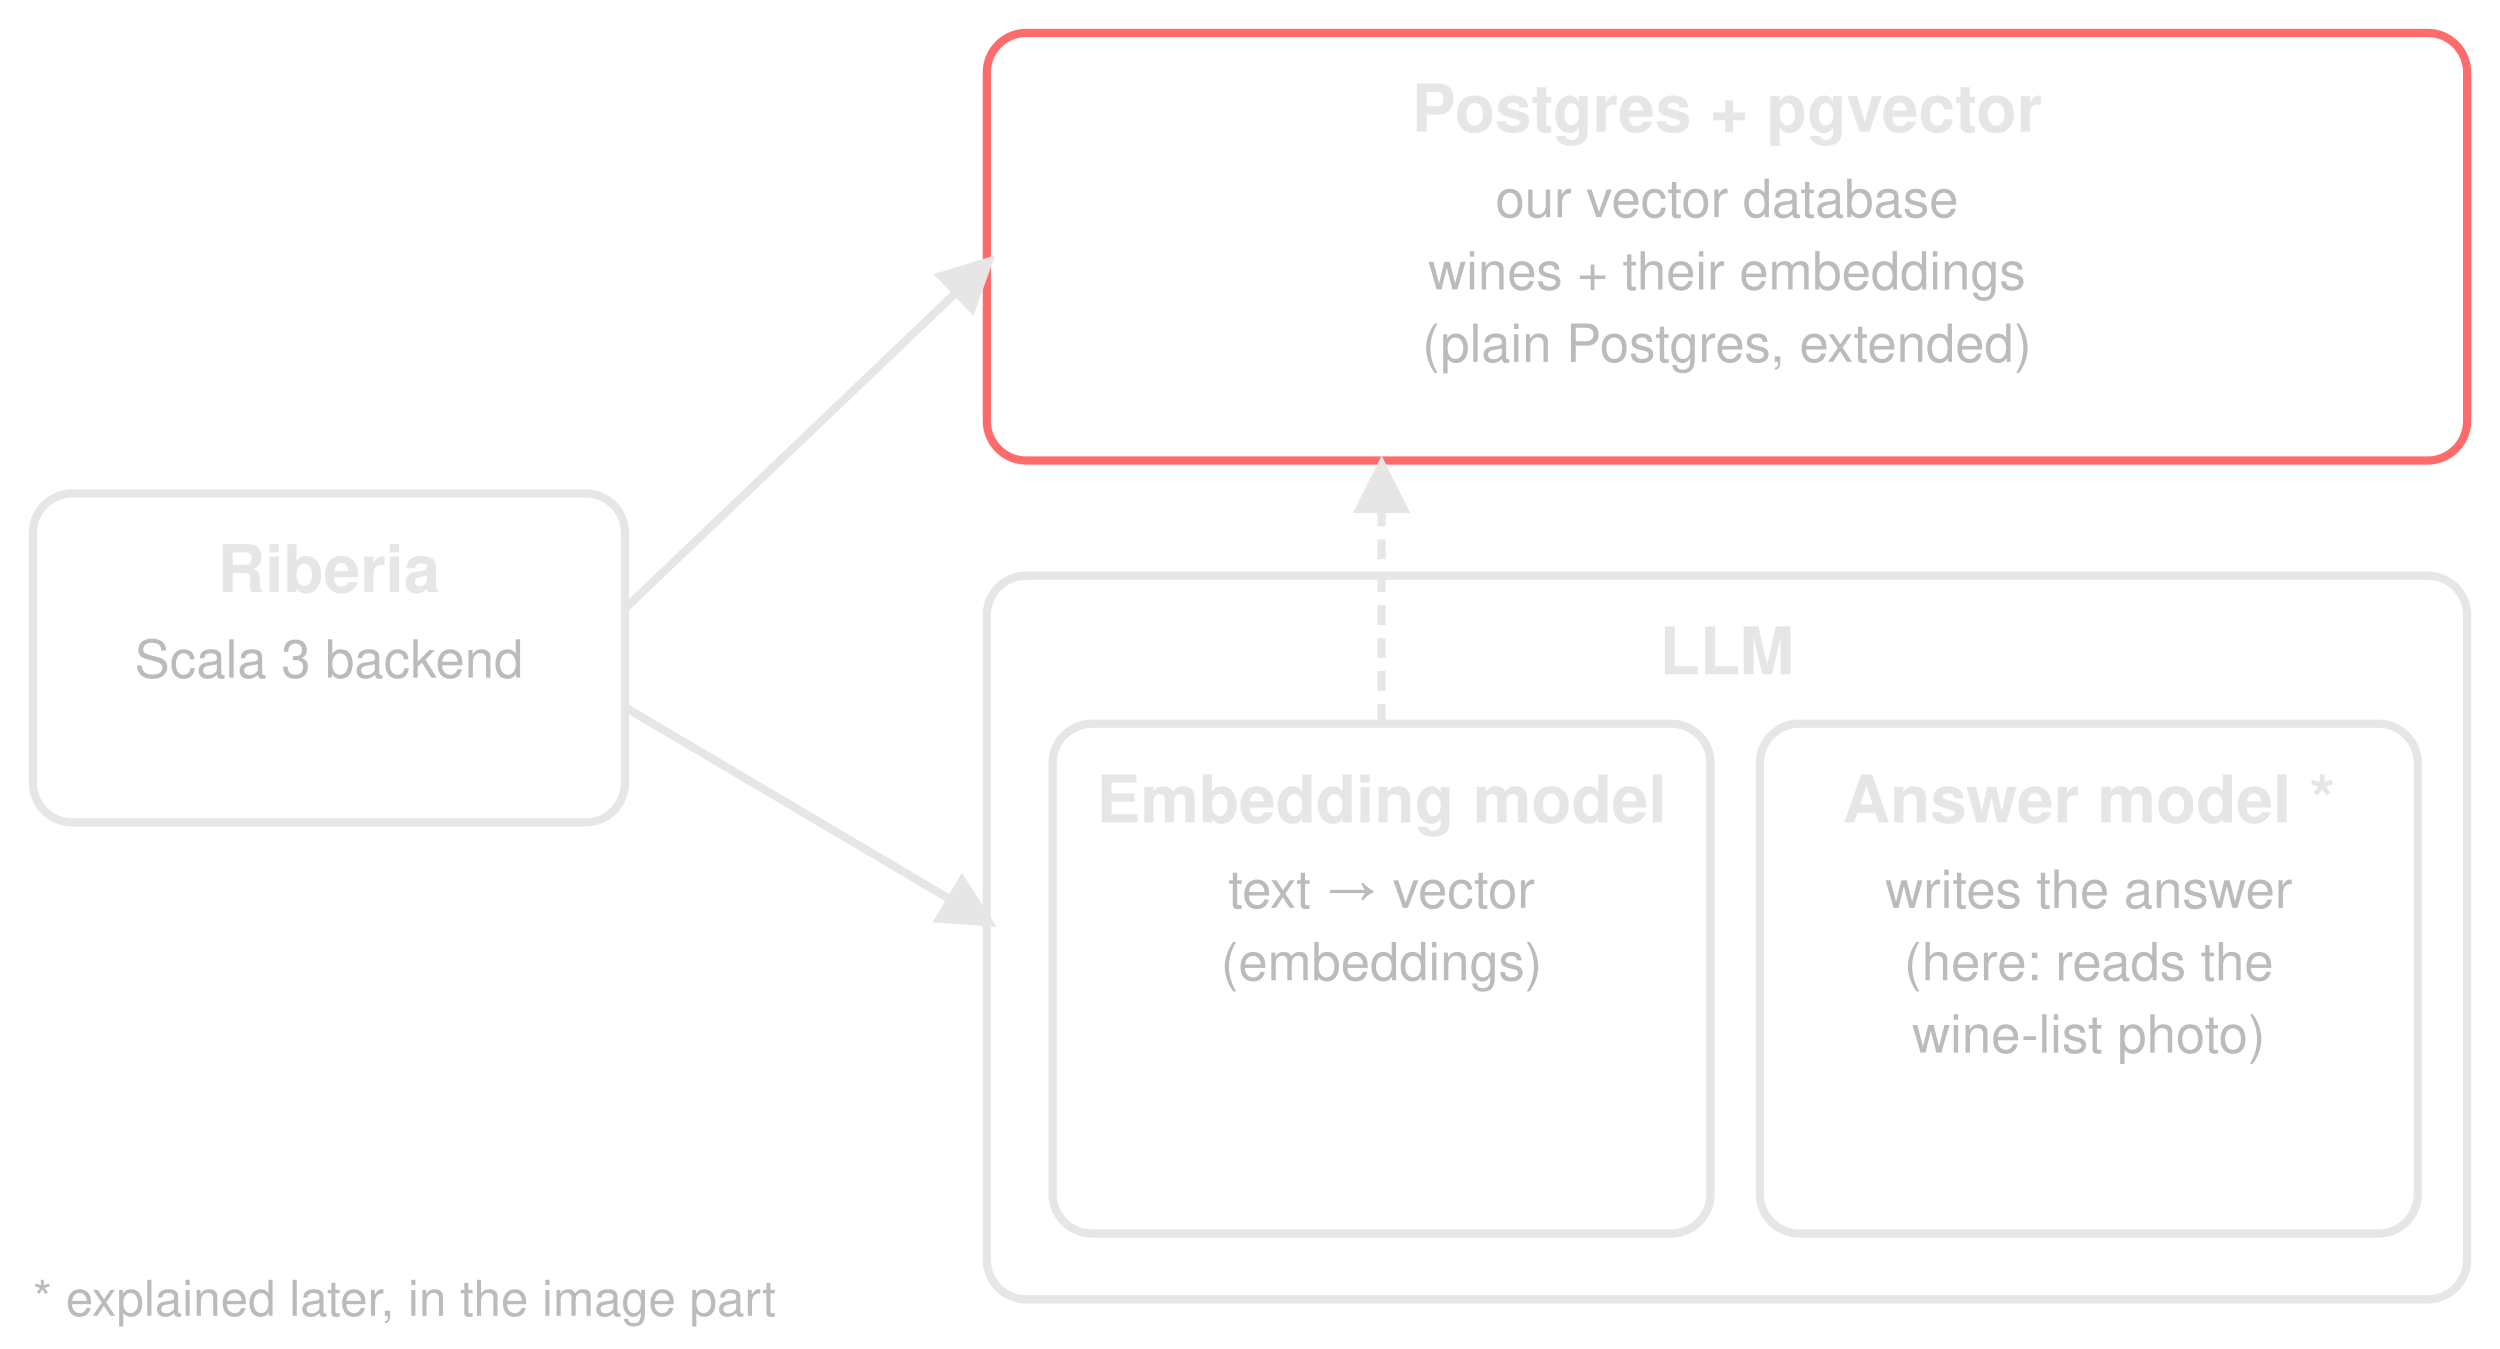
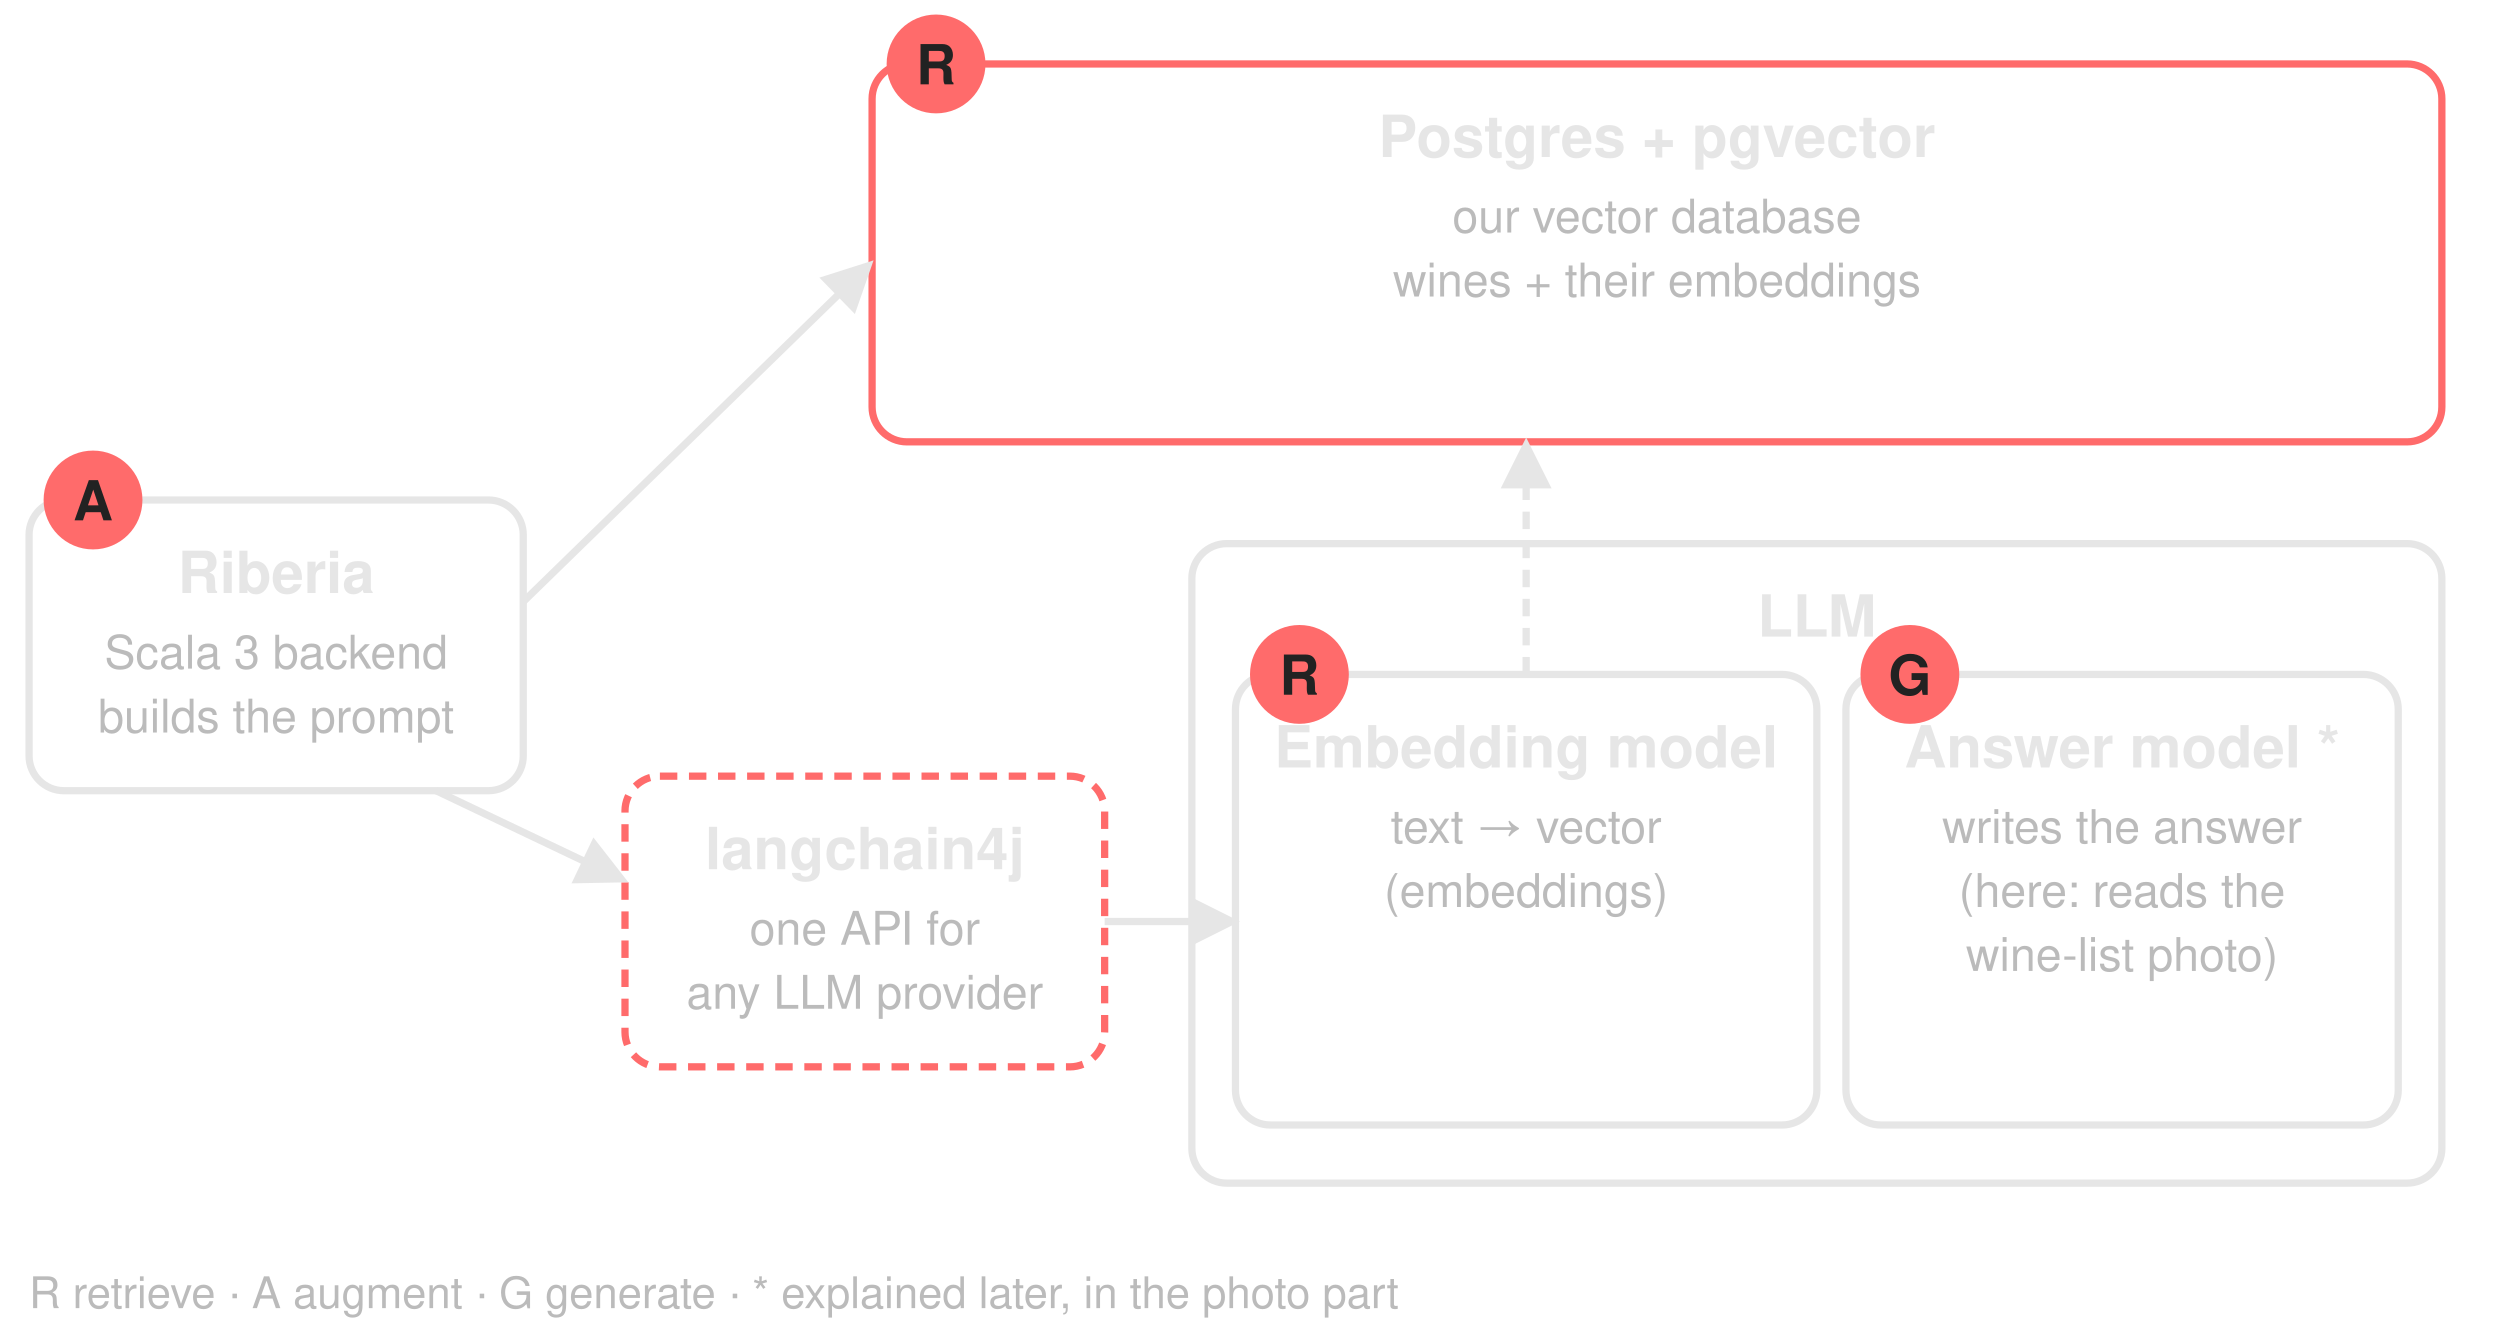
- <svg xmlns="http://www.w3.org/2000/svg" viewBox="0 0 760 410" width="760" height="410" font-family="Helvetica, Arial, sans-serif">
+ <svg xmlns="http://www.w3.org/2000/svg" viewBox="0 0 860 460" width="860" height="460" font-family="Helvetica, Arial, sans-serif">
  <defs>
    <marker id="a0" viewBox="0 0 10 10" refX="8" refY="5" markerWidth="7" markerHeight="7" orient="auto">
      <path d="M0,0 L10,5 L0,10 z" fill="#e6e6e6" />
    </marker>
    <marker id="a1" viewBox="0 0 10 10" refX="8" refY="5" markerWidth="7" markerHeight="7" orient="auto">
      <path d="M0,0 L10,5 L0,10 z" fill="#ff6b6b" />
    </marker>
  </defs>
-   <rect x="10" y="150" width="180" height="100" rx="12" fill="none" stroke="#e6e6e6" stroke-width="2.5" />
-   <text x="100.0" y="180" fill="#e6e6e6" font-size="20" font-weight="bold" text-anchor="middle">Riberia</text>
-   <text x="100.0" y="206" fill="#bbb" font-size="16" text-anchor="middle">Scala 3 backend</text>
-   <rect x="300" y="10" width="450" height="130" rx="12" fill="none" stroke="#ff6b6b" stroke-width="2.5" />
-   <text x="525.0" y="40" fill="#e6e6e6" font-size="20" font-weight="bold" text-anchor="middle">Postgres + pgvector</text>
-   <text x="525.0" y="66" fill="#bbb" font-size="16" text-anchor="middle">our vector database</text>
-   <text x="525.0" y="88" fill="#bbb" font-size="16" text-anchor="middle">wines + their embeddings</text>
-   <text x="525.0" y="110" fill="#bbb" font-size="16" text-anchor="middle">(plain Postgres, extended)</text>
-   <rect x="300" y="175" width="450" height="220" rx="12" fill="none" stroke="#e6e6e6" stroke-width="2.5" />
-   <text x="525.0" y="205" fill="#e6e6e6" font-size="20" font-weight="bold" text-anchor="middle">LLM</text>
-   <rect x="320" y="220" width="200" height="155" rx="12" fill="none" stroke="#e6e6e6" stroke-width="2.5" />
-   <text x="420.0" y="250" fill="#e6e6e6" font-size="20" font-weight="bold" text-anchor="middle">Embedding model</text>
-   <text x="420.0" y="276" fill="#bbb" font-size="16" text-anchor="middle">text → vector</text>
-   <text x="420.0" y="298" fill="#bbb" font-size="16" text-anchor="middle">(embeddings)</text>
-   <rect x="535" y="220" width="200" height="155" rx="12" fill="none" stroke="#e6e6e6" stroke-width="2.5" />
-   <text x="635.0" y="250" fill="#e6e6e6" font-size="20" font-weight="bold" text-anchor="middle">Answer model *</text>
-   <text x="635.0" y="276" fill="#bbb" font-size="16" text-anchor="middle">writes the answer</text>
-   <text x="635.0" y="298" fill="#bbb" font-size="16" text-anchor="middle">(here: reads the</text>
-   <text x="635.0" y="320" fill="#bbb" font-size="16" text-anchor="middle">wine-list photo)</text>
-   <line x1="190" y1="185" x2="300" y2="80" stroke="#e6e6e6" stroke-width="2.5" marker-end="url(#a0)" />
-   <line x1="190" y1="215" x2="300" y2="280" stroke="#e6e6e6" stroke-width="2.5" marker-end="url(#a0)" />
-   <line x1="420" y1="220" x2="420" y2="142" stroke="#e6e6e6" stroke-width="2.5" stroke-dasharray="6 4" marker-end="url(#a0)" />
-   <text x="10" y="400" fill="#bbb" font-size="15">* explained later, in the image part</text>
+   <g transform="translate(0,22)">
+     <rect x="10" y="150" width="170" height="100" rx="12" fill="none" stroke="#e6e6e6" stroke-width="2.5" />
+     <text x="95.0" y="182" fill="#e6e6e6" font-size="20" text-anchor="middle" font-weight="bold">Riberia</text>
+     <text x="95.0" y="208" fill="#bbb" font-size="16" text-anchor="middle">Scala 3 backend</text>
+     <text x="95.0" y="230" fill="#bbb" font-size="16" text-anchor="middle">builds the prompt</text>
+     <rect x="300" y="0" width="540" height="130" rx="12" fill="none" stroke="#ff6b6b" stroke-width="2.5" />
+     <text x="570.0" y="32" fill="#e6e6e6" font-size="20" text-anchor="middle" font-weight="bold">Postgres + pgvector</text>
+     <text x="570.0" y="58" fill="#bbb" font-size="16" text-anchor="middle">our vector database</text>
+     <text x="570.0" y="80" fill="#bbb" font-size="16" text-anchor="middle">wines + their embeddings</text>
+     <rect x="215" y="245" width="165" height="100" rx="12" fill="none" stroke="#ff6b6b" stroke-width="2.5" stroke-dasharray="6 4" />
+     <text x="297.5" y="277" fill="#e6e6e6" font-size="20" text-anchor="middle" font-weight="bold">langchain4j</text>
+     <text x="297.5" y="303" fill="#bbb" font-size="16" text-anchor="middle">one API for</text>
+     <text x="297.5" y="325" fill="#bbb" font-size="16" text-anchor="middle">any LLM provider</text>
+     <rect x="410" y="165" width="430" height="220" rx="12" fill="none" stroke="#e6e6e6" stroke-width="2.5" />
+     <text x="625.0" y="197" fill="#e6e6e6" font-size="20" text-anchor="middle" font-weight="bold">LLM</text>
+     <rect x="425" y="210" width="200" height="155" rx="12" fill="none" stroke="#e6e6e6" stroke-width="2.5" />
+     <text x="525.0" y="242" fill="#e6e6e6" font-size="20" text-anchor="middle" font-weight="bold">Embedding model</text>
+     <text x="525.0" y="268" fill="#bbb" font-size="16" text-anchor="middle">text → vector</text>
+     <text x="525.0" y="290" fill="#bbb" font-size="16" text-anchor="middle">(embeddings)</text>
+     <rect x="635" y="210" width="190" height="155" rx="12" fill="none" stroke="#e6e6e6" stroke-width="2.5" />
+     <text x="730.0" y="242" fill="#e6e6e6" font-size="20" text-anchor="middle" font-weight="bold">Answer model *</text>
+     <text x="730.0" y="268" fill="#bbb" font-size="16" text-anchor="middle">writes the answer</text>
+     <text x="730.0" y="290" fill="#bbb" font-size="16" text-anchor="middle">(here: reads the</text>
+     <text x="730.0" y="312" fill="#bbb" font-size="16" text-anchor="middle">wine-list photo)</text>
+     <line x1="180" y1="185" x2="298" y2="70" stroke="#e6e6e6" stroke-width="2.5" marker-end="url(#a0)" />
+     <line x1="150" y1="250" x2="213" y2="280" stroke="#e6e6e6" stroke-width="2.5" marker-end="url(#a0)" />
+     <line x1="380" y1="295" x2="423" y2="295" stroke="#e6e6e6" stroke-width="2.5" marker-end="url(#a0)" />
+     <line x1="525" y1="210" x2="525" y2="132" stroke="#e6e6e6" stroke-width="2.5" stroke-dasharray="6 4" marker-end="url(#a0)" />
+     <circle cx="32" cy="150" r="17" fill="#ff6b6b" />
+     <text x="32" y="157" fill="#222" font-size="19" text-anchor="middle" font-weight="bold">A</text>
+     <circle cx="322" cy="0" r="17" fill="#ff6b6b" />
+     <text x="322" y="7" fill="#222" font-size="19" text-anchor="middle" font-weight="bold">R</text>
+     <circle cx="447" cy="210" r="17" fill="#ff6b6b" />
+     <text x="447" y="217" fill="#222" font-size="19" text-anchor="middle" font-weight="bold">R</text>
+     <circle cx="657" cy="210" r="17" fill="#ff6b6b" />
+     <text x="657" y="217" fill="#222" font-size="19" text-anchor="middle" font-weight="bold">G</text>
+   </g>
+   <text x="10" y="450" fill="#bbb" font-size="15" text-anchor="start">R retrieve · A augment · G generate · * explained later, in the photo part</text>
</svg>
